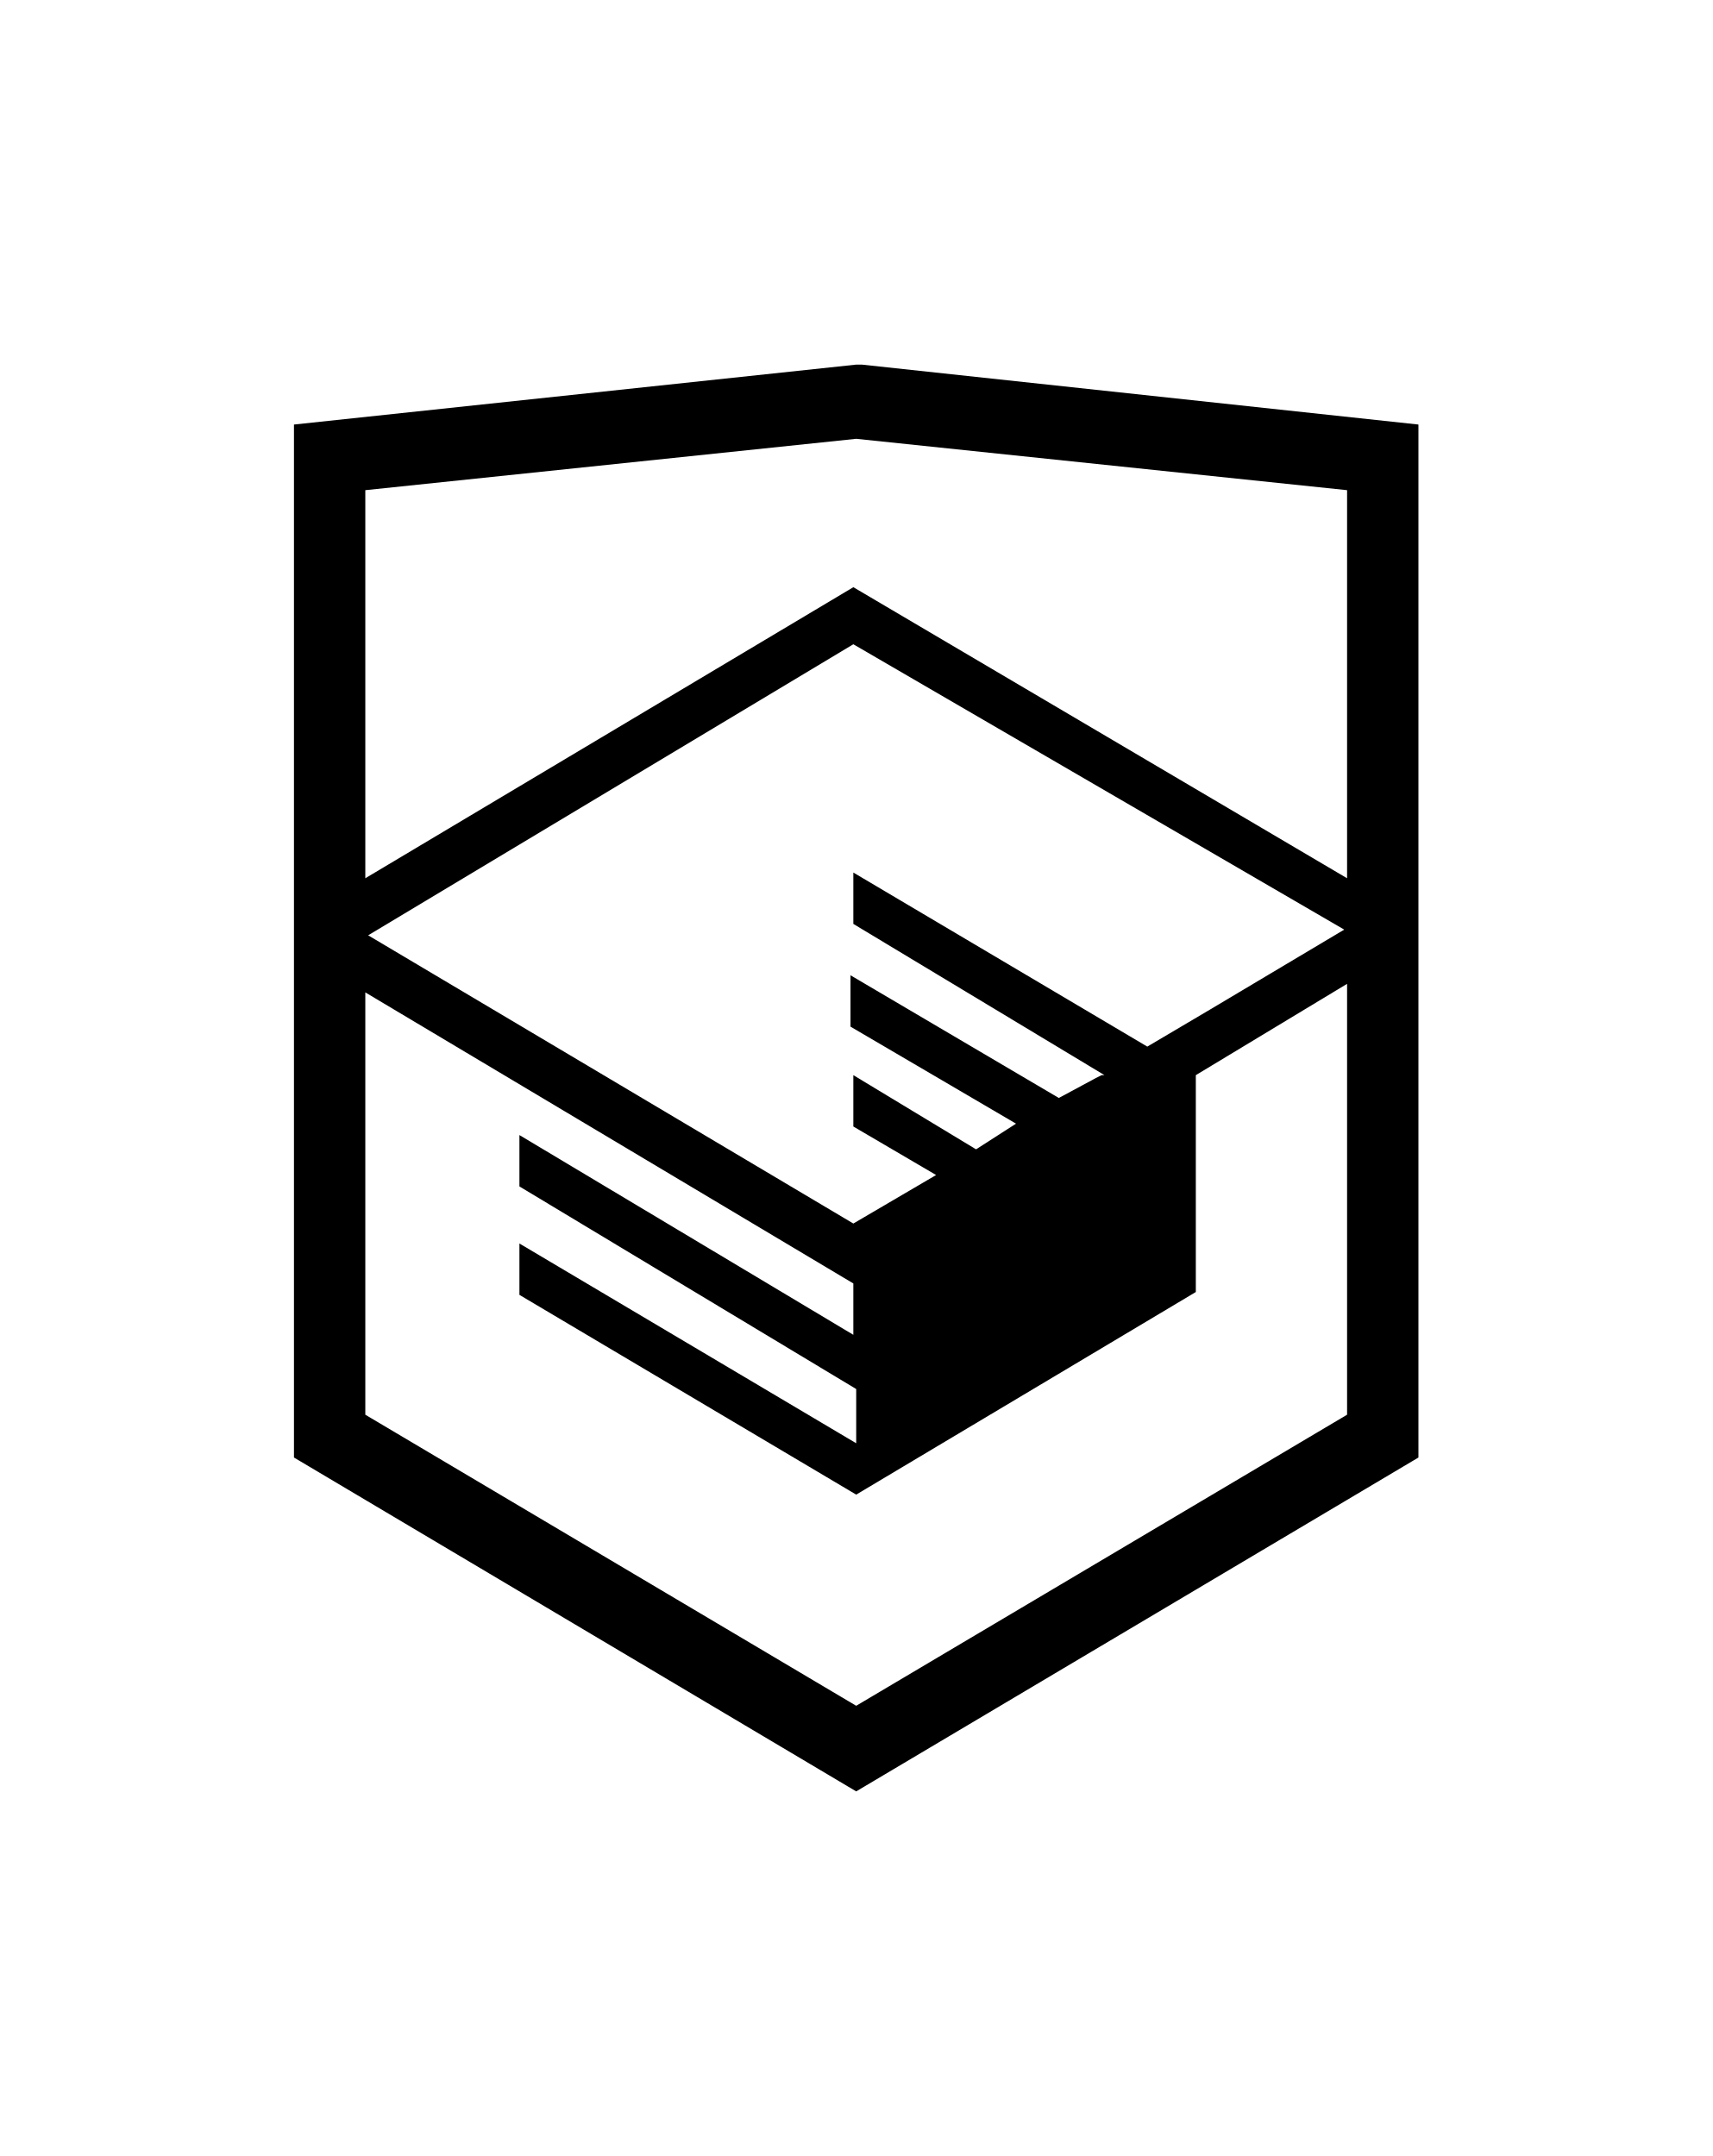
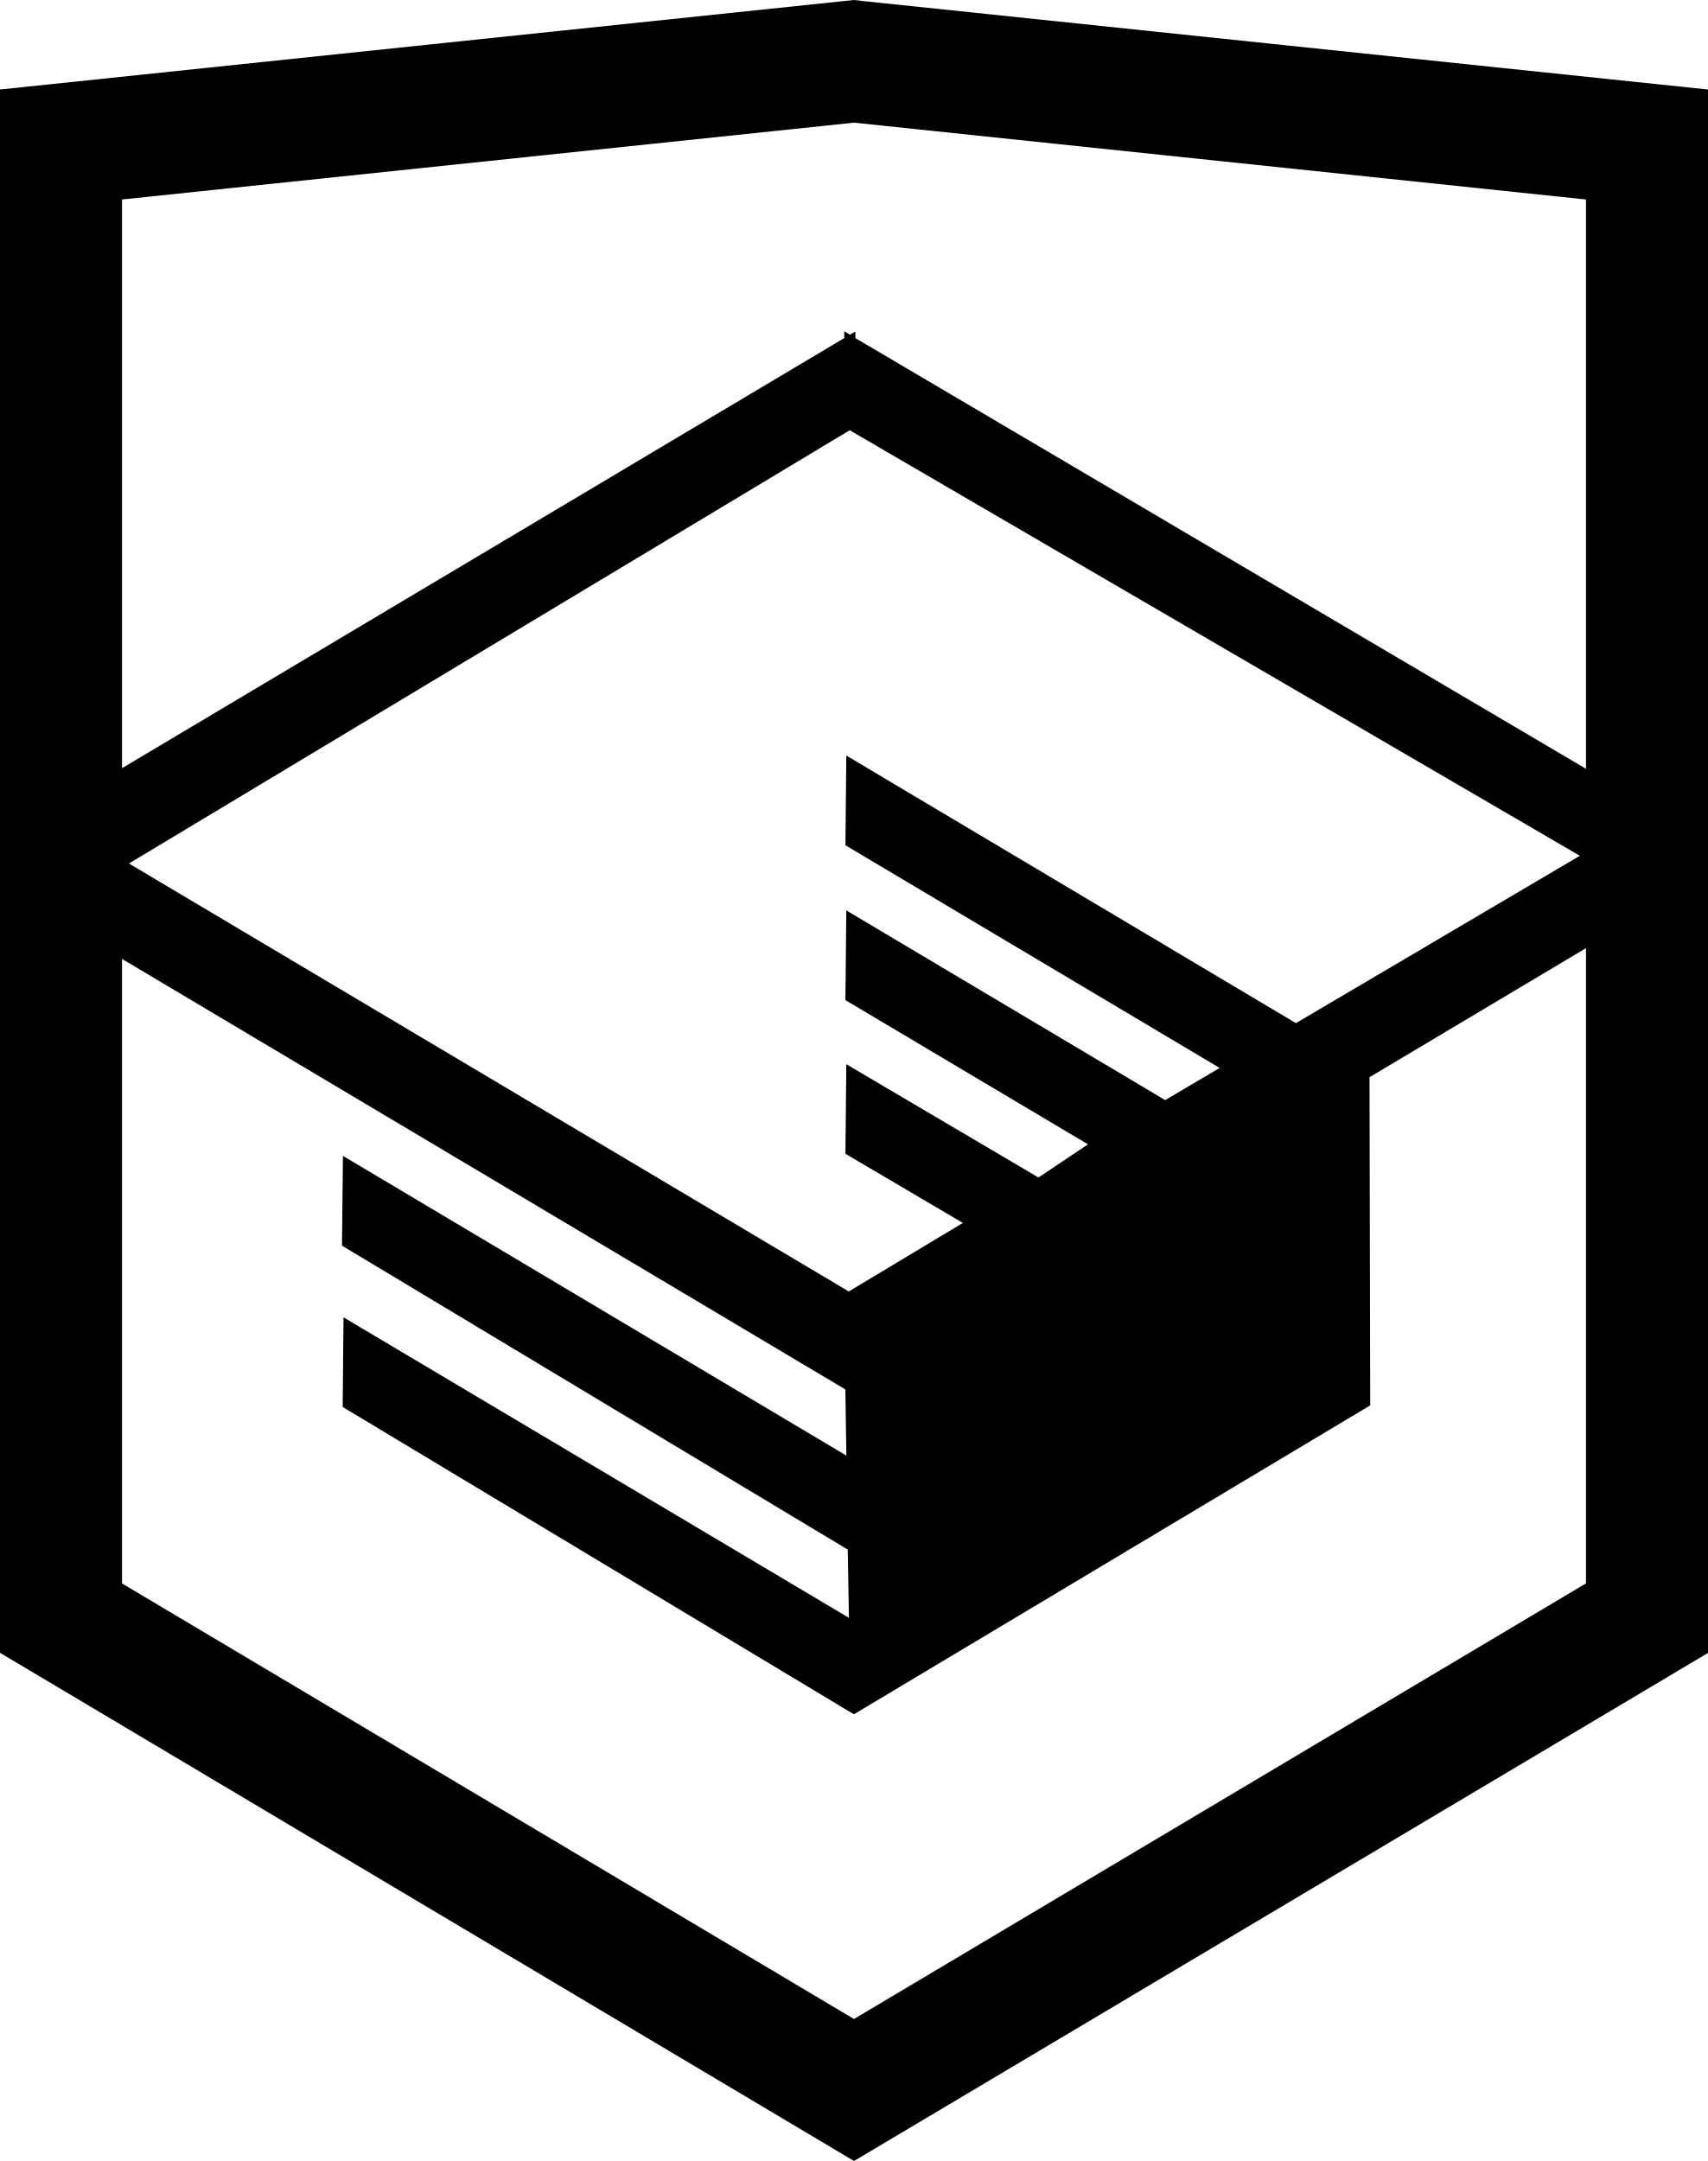
- <svg xmlns="http://www.w3.org/2000/svg" viewBox="0 0 60 60" width="27px" height="34px">
-   <path width="27px" height="34px" d="M30.2 5h-.2l-19.7 2.1v36.2l19.7 11.7 19.7-11.7v-36.2l-19.5-2.1zm17 36.8l-17.2 10.2-17.2-10.2v-14.8l17.1 10.2v1.8l-11.7-7v1.8l11.8 7.1v1.9l-11.8-7v1.8l11.8 7 11.9-7.1v-7.6l5.3-3.2v15.1zm-.1-17l-4.7 2.8-2.2 1.3-10.3-6.1v1.8l8.8 5.3h-.1l-.2.1-1.3.7-7.3-4.3v1.8l5.8 3.4-1.4.9-4.3-2.6v1.8l2.9 1.7-2.9 1.7-17-10.1 17-10.2 17.2 10zm.1-1.8l-17.3-10.2-17.1 10.2v-13.6l17.2-1.8 17.2 1.8v13.6z" />
+ <svg xmlns="http://www.w3.org/2000/svg" width="26.943" height="34.09" viewBox="0 0 26.943 34.09">
+   <path d="M13.62.017L13.472 0 0 1.412v24.661l13.473 8.017 13.43-7.99.042-.025V1.412L13.62.017zm11.399 12.11L13.495 5.334l-.001-.104-.087.05-.088-.056v.109L1.925 12.118V3.147l11.548-1.212L25.02 3.147v8.98zm-11.614-5.34L24.923 13.5l-4.479 2.64-7.093-4.221-.014 1.415 5.904 3.513-.86.507-5.03-2.992-.014 1.415 3.827 2.275-.782.523-3.031-1.787-.014 1.413 1.853 1.091-1.8 1.081-11.356-6.751 11.371-6.835zm-11.48 8.34l11.411 6.791.016 1.044-7.942-4.728-.015 1.416 7.979 4.795.018 1.076-7.973-4.74-.013 1.414 8.021 4.822.046.025 8.143-4.872-.011-5.177 3.415-2.036v10.021L13.472 31.85 1.925 24.979v-9.852z" />
</svg>
